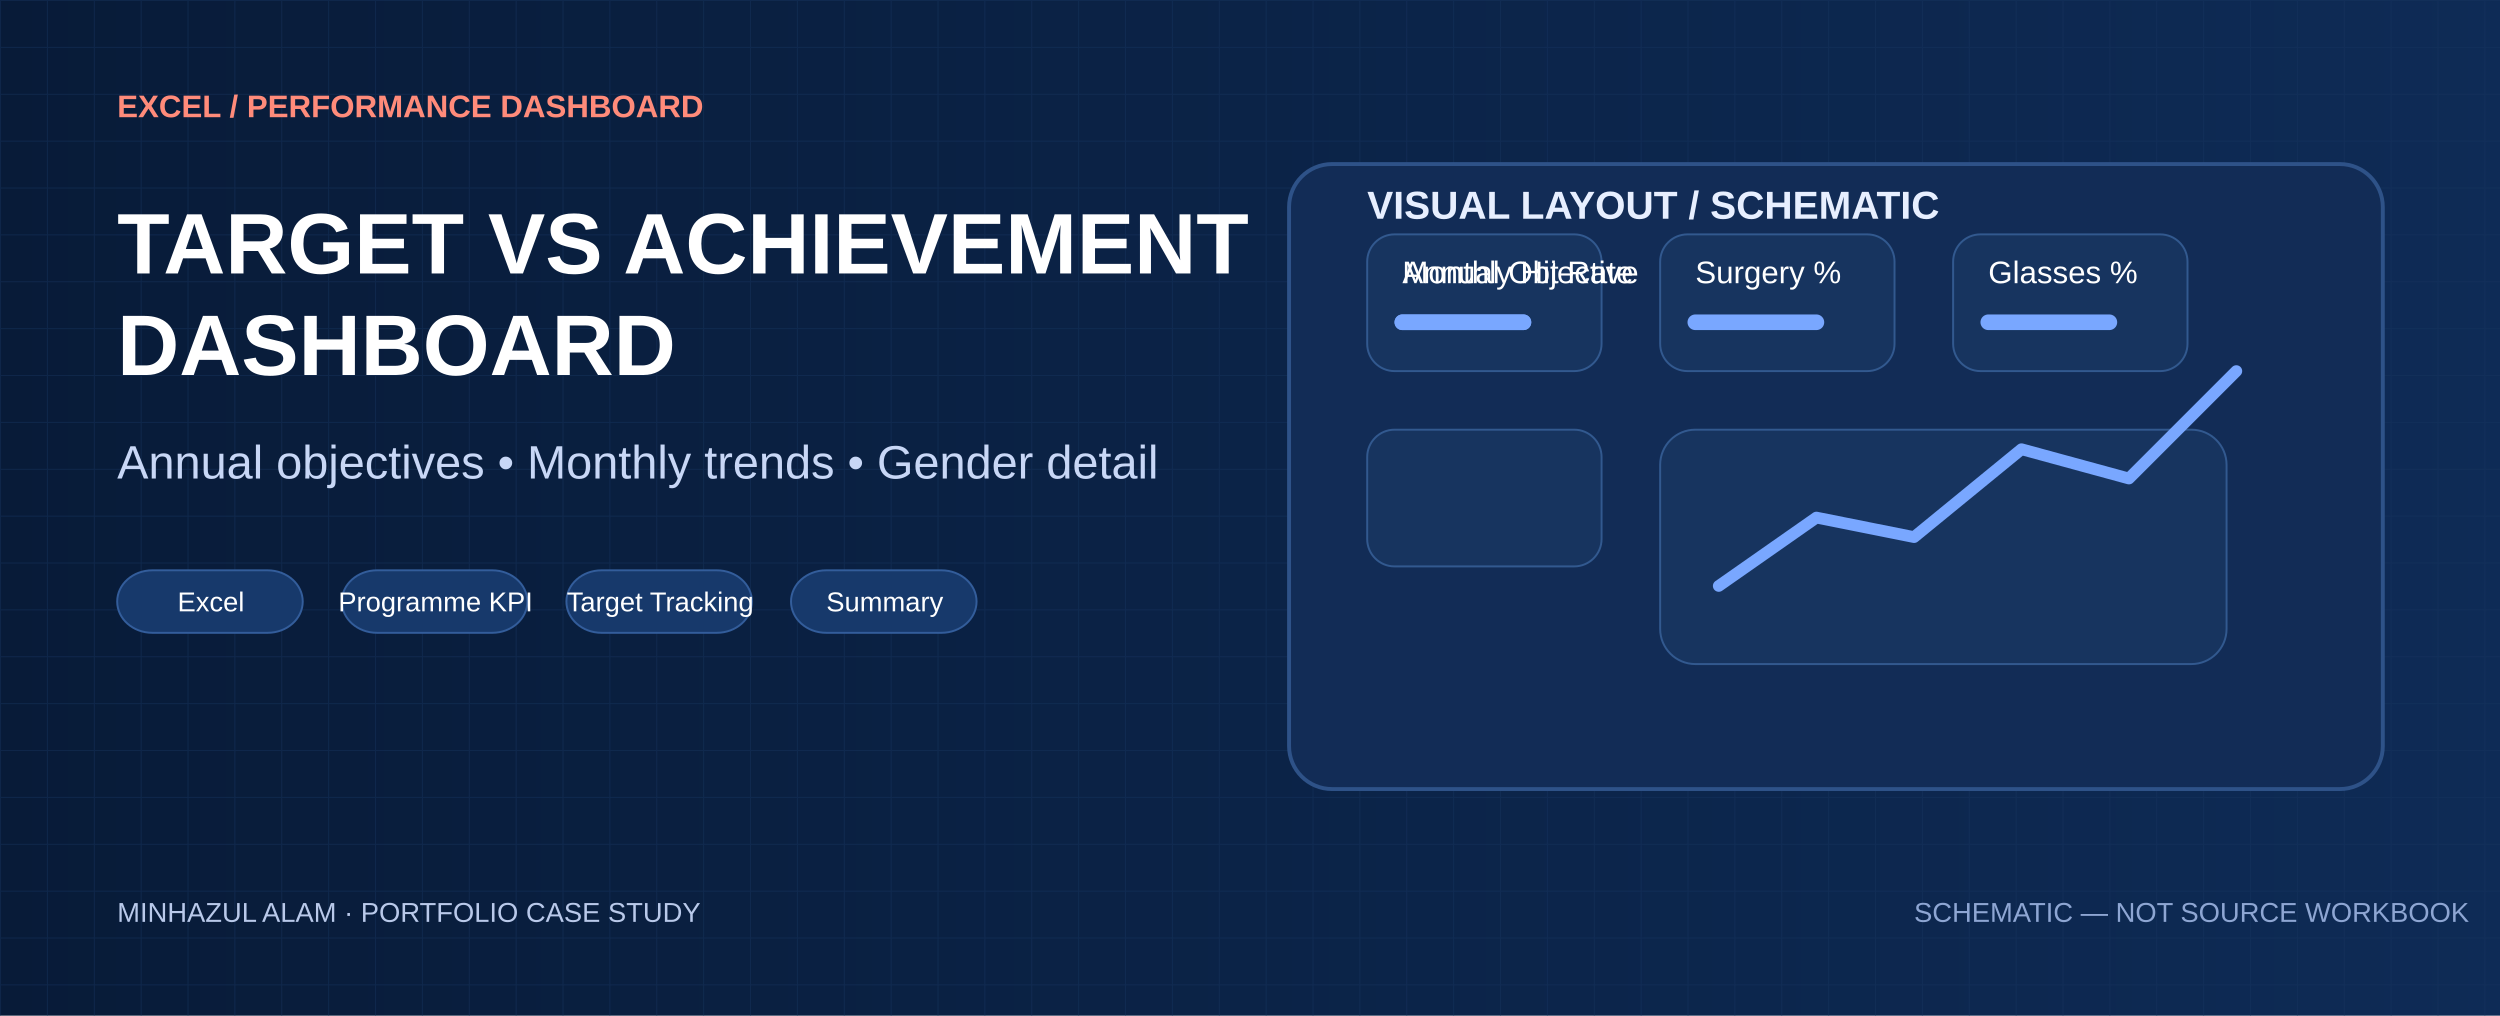
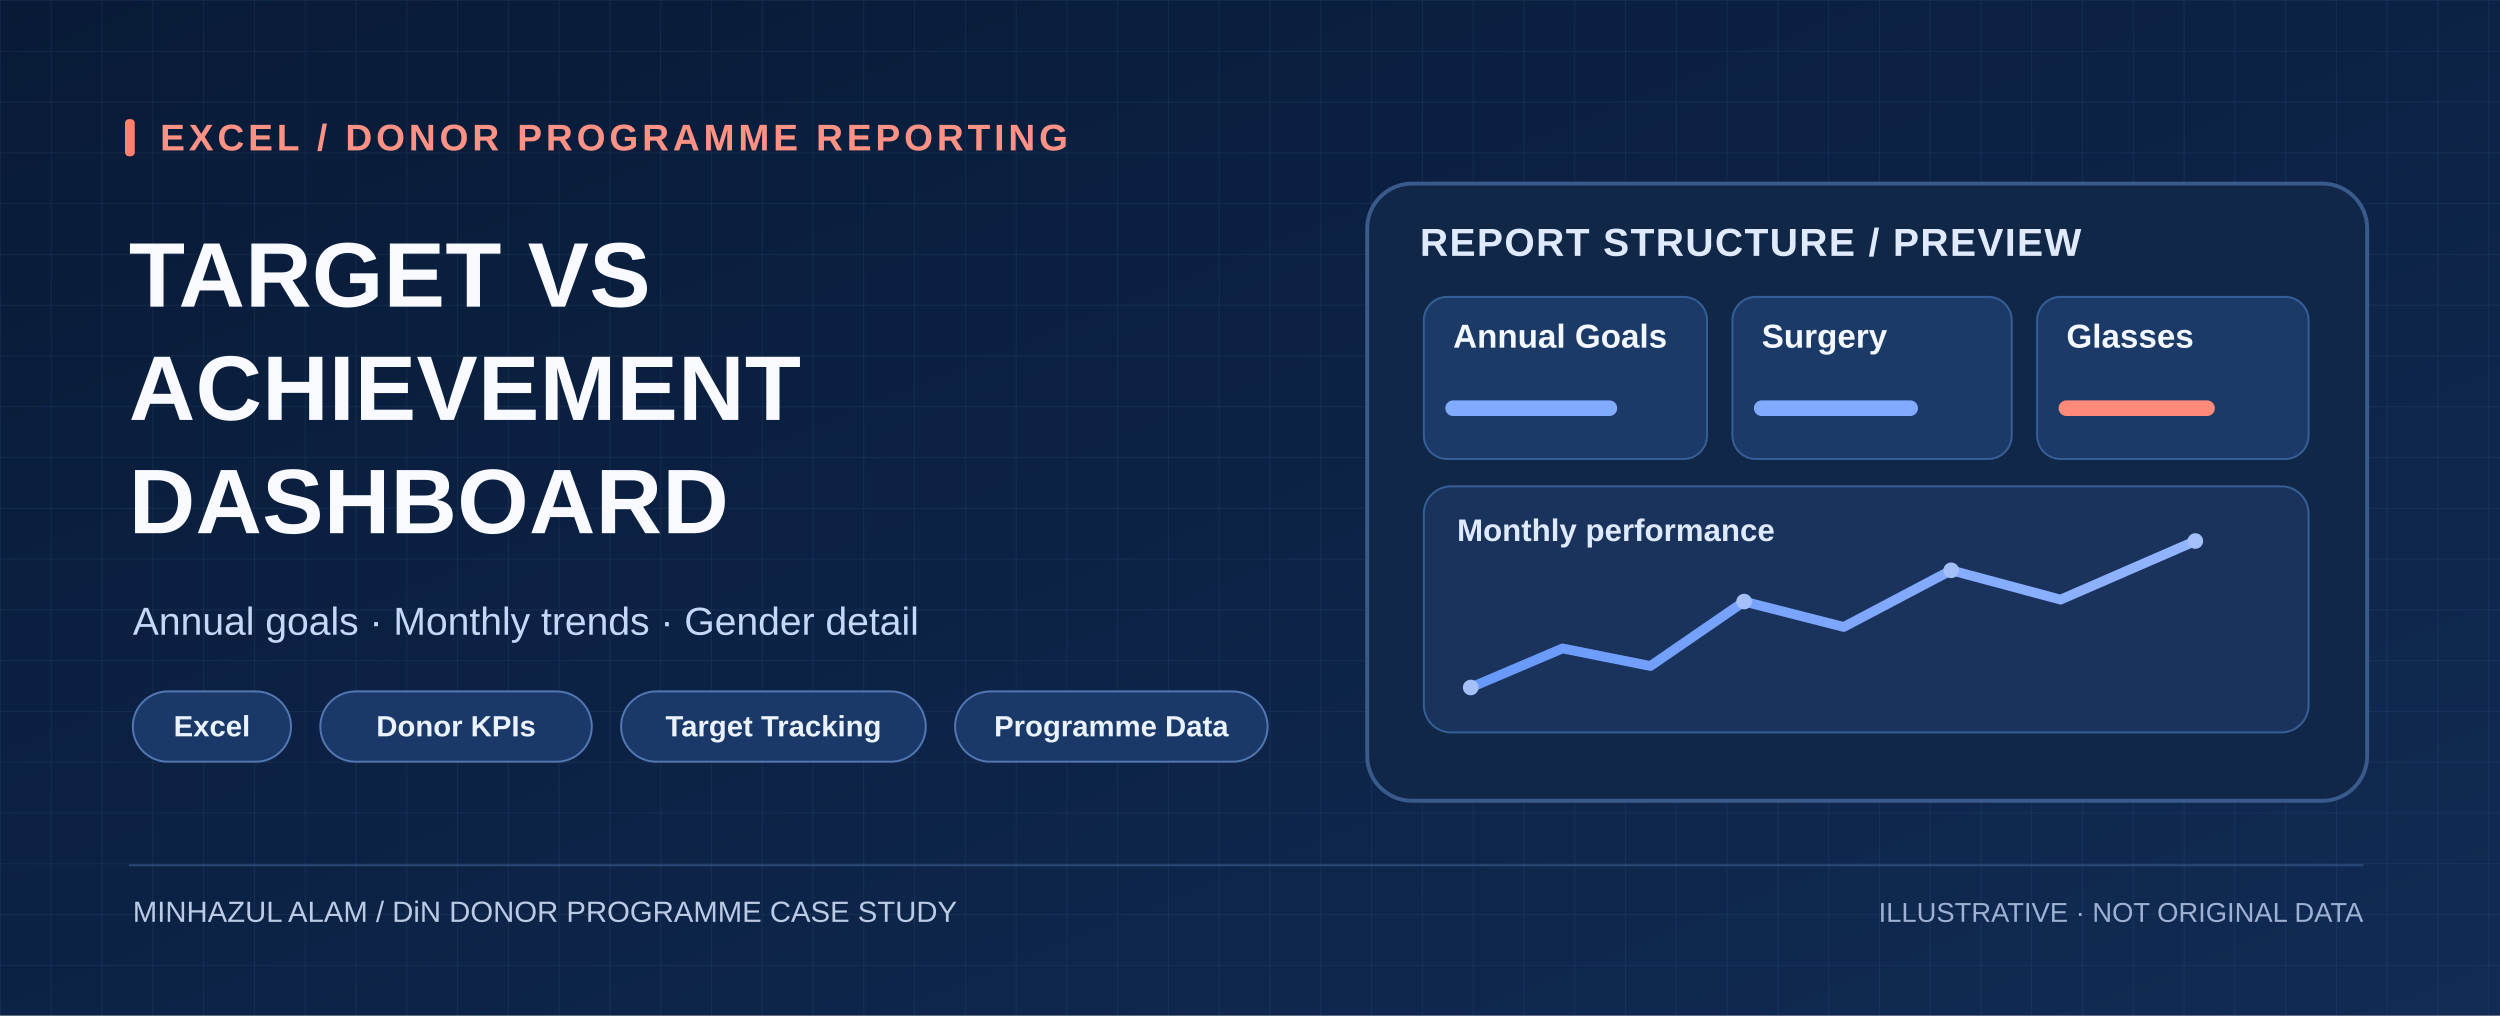
- <svg xmlns="http://www.w3.org/2000/svg" width="1280" height="520" viewBox="0 0 1280 520">
+ <svg xmlns="http://www.w3.org/2000/svg" width="1280" height="520" viewBox="0 0 1280 520" role="img" aria-label="DiN Donor Target vs Achievement Dashboard GitHub banner with fully visible three-line title">
  <defs>
-     <linearGradient id="bg" x1="0" y1="0" x2="1" y2="0">
-       <stop offset="0%" stop-color="#081b38" />
-       <stop offset="100%" stop-color="#0e2b56" />
+     <linearGradient id="background" x1="0" y1="0" x2="1" y2="1">
+       <stop offset="0%" stop-color="#081A36" />
+       <stop offset="100%" stop-color="#112B55" />
    </linearGradient>
-     <pattern id="grid" width="24" height="24" patternUnits="userSpaceOnUse">
-       <path d="M 24 0 L 0 0 0 24" fill="none" stroke="#17345f" stroke-width="1" />
+     <linearGradient id="accent" x1="0" y1="0" x2="1" y2="0">
+       <stop offset="0%" stop-color="#6798FA" />
+       <stop offset="100%" stop-color="#93B5FF" />
+     </linearGradient>
+     <pattern id="grid" width="26" height="26" patternUnits="userSpaceOnUse">
+       <path d="M26 0H0V26" fill="none" stroke="#32547D" stroke-width="0.7" opacity="0.32" />
    </pattern>
  </defs>
-   <rect width="1280" height="520" fill="url(#bg)" />
-   <rect width="1280" height="520" fill="url(#grid)" opacity="0.45" />
-   <text x="60" y="60" fill="#ff8b7a" font-size="16" font-family="Arial" font-weight="700">EXCEL / PERFORMANCE DASHBOARD</text>
-   <text x="60" y="140" fill="#ffffff" font-size="44" font-family="Arial" font-weight="800">TARGET VS ACHIEVEMENT</text>
-   <text x="60" y="192" fill="#ffffff" font-size="44" font-family="Arial" font-weight="800">DASHBOARD</text>
-   <text x="60" y="245" fill="#c8d7f6" font-size="24" font-family="Arial">Annual objectives • Monthly trends • Gender detail</text>
-   <rect x="60" y="292" rx="18" ry="18" width="95" height="32" fill="#17396b" stroke="#335d9b" />
-   <text x="108" y="313" fill="#ffffff" font-size="14" font-family="Arial" text-anchor="middle">Excel</text>
-   <rect x="175" y="292" rx="18" ry="18" width="95" height="32" fill="#17396b" stroke="#335d9b" />
-   <text x="223" y="313" fill="#ffffff" font-size="14" font-family="Arial" text-anchor="middle">Programme KPI</text>
-   <rect x="290" y="292" rx="18" ry="18" width="95" height="32" fill="#17396b" stroke="#335d9b" />
-   <text x="338" y="313" fill="#ffffff" font-size="14" font-family="Arial" text-anchor="middle">Target Tracking</text>
-   <rect x="405" y="292" rx="18" ry="18" width="95" height="32" fill="#17396b" stroke="#335d9b" />
-   <text x="453" y="313" fill="#ffffff" font-size="14" font-family="Arial" text-anchor="middle">Summary</text>
-   <rect x="660" y="84" rx="22" ry="22" width="560" height="320" fill="#122c56" stroke="#2e5288" stroke-width="2" />
-   <text x="700" y="112" fill="#e7efff" font-size="20" font-family="Arial" font-weight="700">VISUAL LAYOUT / SCHEMATIC</text>
-   <rect x="700" y="120" rx="14" ry="14" width="120" height="70" fill="#17345f" stroke="#32598f" />
-   <text x="718" y="145" fill="#ffffff" font-size="16" font-family="Arial">Annual Objective</text>
-   <line x1="718" y1="165" x2="780" y2="165" stroke="#79a7ff" stroke-width="8" stroke-linecap="round" />
-   <rect x="850" y="120" rx="14" ry="14" width="120" height="70" fill="#17345f" stroke="#32598f" />
-   <text x="868" y="145" fill="#ffffff" font-size="16" font-family="Arial">Surgery %</text>
-   <line x1="868" y1="165" x2="930" y2="165" stroke="#79a7ff" stroke-width="8" stroke-linecap="round" />
-   <rect x="1000" y="120" rx="14" ry="14" width="120" height="70" fill="#17345f" stroke="#32598f" />
-   <text x="1018" y="145" fill="#ffffff" font-size="16" font-family="Arial">Glasses %</text>
-   <line x1="1018" y1="165" x2="1080" y2="165" stroke="#79a7ff" stroke-width="8" stroke-linecap="round" />
-   <rect x="700" y="220" rx="14" ry="14" width="120" height="70" fill="#17345f" stroke="#32598f" />
-   <text x="718" y="145" fill="#ffffff" font-size="16" font-family="Arial">Monthly Hit Rate</text>
-   <line x1="718" y1="165" x2="780" y2="165" stroke="#79a7ff" stroke-width="8" stroke-linecap="round" />
-   <rect x="850" y="220" rx="18" ry="18" width="290" height="120" fill="#17345f" stroke="#32598f" />
-   <polyline points="880,300 930,265 980,275 1035,230 1090,245 1145,190" fill="none" stroke="#79a7ff" stroke-width="6" stroke-linecap="round" stroke-linejoin="round" />
-   <circle cx="980" cy="145" r="0" fill="#fff" />
-   <text x="60" y="472" fill="#b9c9ea" font-size="14" font-family="Arial">MINHAZUL ALAM · PORTFOLIO CASE STUDY</text>
-   <text x="980" y="472" fill="#8ea6d3" font-size="14" font-family="Arial">SCHEMATIC — NOT SOURCE WORKBOOK</text>
+   <rect x="0" y="0" width="1280" height="520" fill="url(#background)" />
+   <rect x="0" y="0" width="1280" height="520" fill="url(#grid)" />
+   <rect x="64" y="61" width="5" height="19" rx="2" fill="#FF806F" />
+   <text x="82" y="77" fill="#FF9284" font-family="Arial, Helvetica, sans-serif" font-weight="700" font-size="19" letter-spacing="2">EXCEL / DONOR PROGRAMME REPORTING</text>
+   <g fill="#F8FAFF" font-family="Arial, Helvetica, sans-serif" font-weight="800" font-size="47" letter-spacing="0.2">
+     <text x="66" y="157">TARGET VS</text>
+     <text x="66" y="215">ACHIEVEMENT</text>
+     <text x="66" y="273">DASHBOARD</text>
+   </g>
+   <text x="68" y="325" fill="#C5D8F7" font-family="Arial, Helvetica, sans-serif" font-size="20">Annual goals · Monthly trends · Gender detail</text>
+   <g font-family="Arial, Helvetica, sans-serif" font-size="15" font-weight="700" text-anchor="middle">
+     <rect x="68" y="354" width="81" height="36" rx="18" fill="#1B3968" stroke="#5277B2" />
+     <text x="108.5" y="377" fill="#EAF2FF">Excel</text>
+     <rect x="164" y="354" width="139" height="36" rx="18" fill="#1B3968" stroke="#5277B2" />
+     <text x="233.5" y="377" fill="#EAF2FF">Donor KPIs</text>
+     <rect x="318" y="354" width="156" height="36" rx="18" fill="#1B3968" stroke="#5277B2" />
+     <text x="396" y="377" fill="#EAF2FF">Target Tracking</text>
+     <rect x="489" y="354" width="160" height="36" rx="18" fill="#1B3968" stroke="#5277B2" />
+     <text x="569" y="377" fill="#EAF2FF">Programme Data</text>
+   </g>
+   <rect x="700" y="94" width="512" height="316" rx="23" fill="#102748" stroke="#3A5A8B" stroke-width="2" />
+   <text x="727" y="131" fill="#DFEAFE" font-family="Arial, Helvetica, sans-serif" font-size="20" font-weight="700" letter-spacing="0.7">REPORT STRUCTURE / PREVIEW</text>
+   <g font-family="Arial, Helvetica, sans-serif">
+     <rect x="729" y="152" width="145" height="83" rx="12" fill="#1B3A68" stroke="#365F97" />
+     <text x="744" y="178" fill="#F3F7FF" font-size="17" font-weight="700">Annual Goals</text>
+     <path d="M744 209H824" stroke="#80ABFF" stroke-width="8" stroke-linecap="round" />
+     <rect x="887" y="152" width="143" height="83" rx="12" fill="#1B3A68" stroke="#365F97" />
+     <text x="902" y="178" fill="#F3F7FF" font-size="17" font-weight="700">Surgery</text>
+     <path d="M902 209H978" stroke="#80ABFF" stroke-width="8" stroke-linecap="round" />
+     <rect x="1043" y="152" width="139" height="83" rx="12" fill="#1B3A68" stroke="#365F97" />
+     <text x="1058" y="178" fill="#F3F7FF" font-size="17" font-weight="700">Glasses</text>
+     <path d="M1058 209H1130" stroke="#FF8A79" stroke-width="8" stroke-linecap="round" />
+     <rect x="729" y="249" width="453" height="126" rx="14" fill="#19335D" stroke="#365F97" />
+     <text x="746" y="277" fill="#DFEAFE" font-size="16" font-weight="700">Monthly performance</text>
+     <path d="M753 352 L800 332 L845 341 L893 308 L944 321 L999 292 L1055 307 L1124 277" fill="none" stroke="url(#accent)" stroke-width="5" stroke-linecap="round" stroke-linejoin="round" />
+     <g fill="#A5C0F8">
+       <circle cx="753" cy="352" r="4" />
+       <circle cx="893" cy="308" r="4" />
+       <circle cx="999" cy="292" r="4" />
+       <circle cx="1124" cy="277" r="4" />
+     </g>
+   </g>
+   <line x1="66" y1="443" x2="1210" y2="443" stroke="#31517F" opacity="0.8" />
+   <text x="68" y="472" fill="#BBCBE6" font-family="Arial, Helvetica, sans-serif" font-size="15">MINHAZUL ALAM  /  DiN DONOR PROGRAMME CASE STUDY</text>
+   <text x="1210" y="472" fill="#9EB1D2" text-anchor="end" font-family="Arial, Helvetica, sans-serif" font-size="14">ILLUSTRATIVE · NOT ORIGINAL DATA</text>
</svg>
